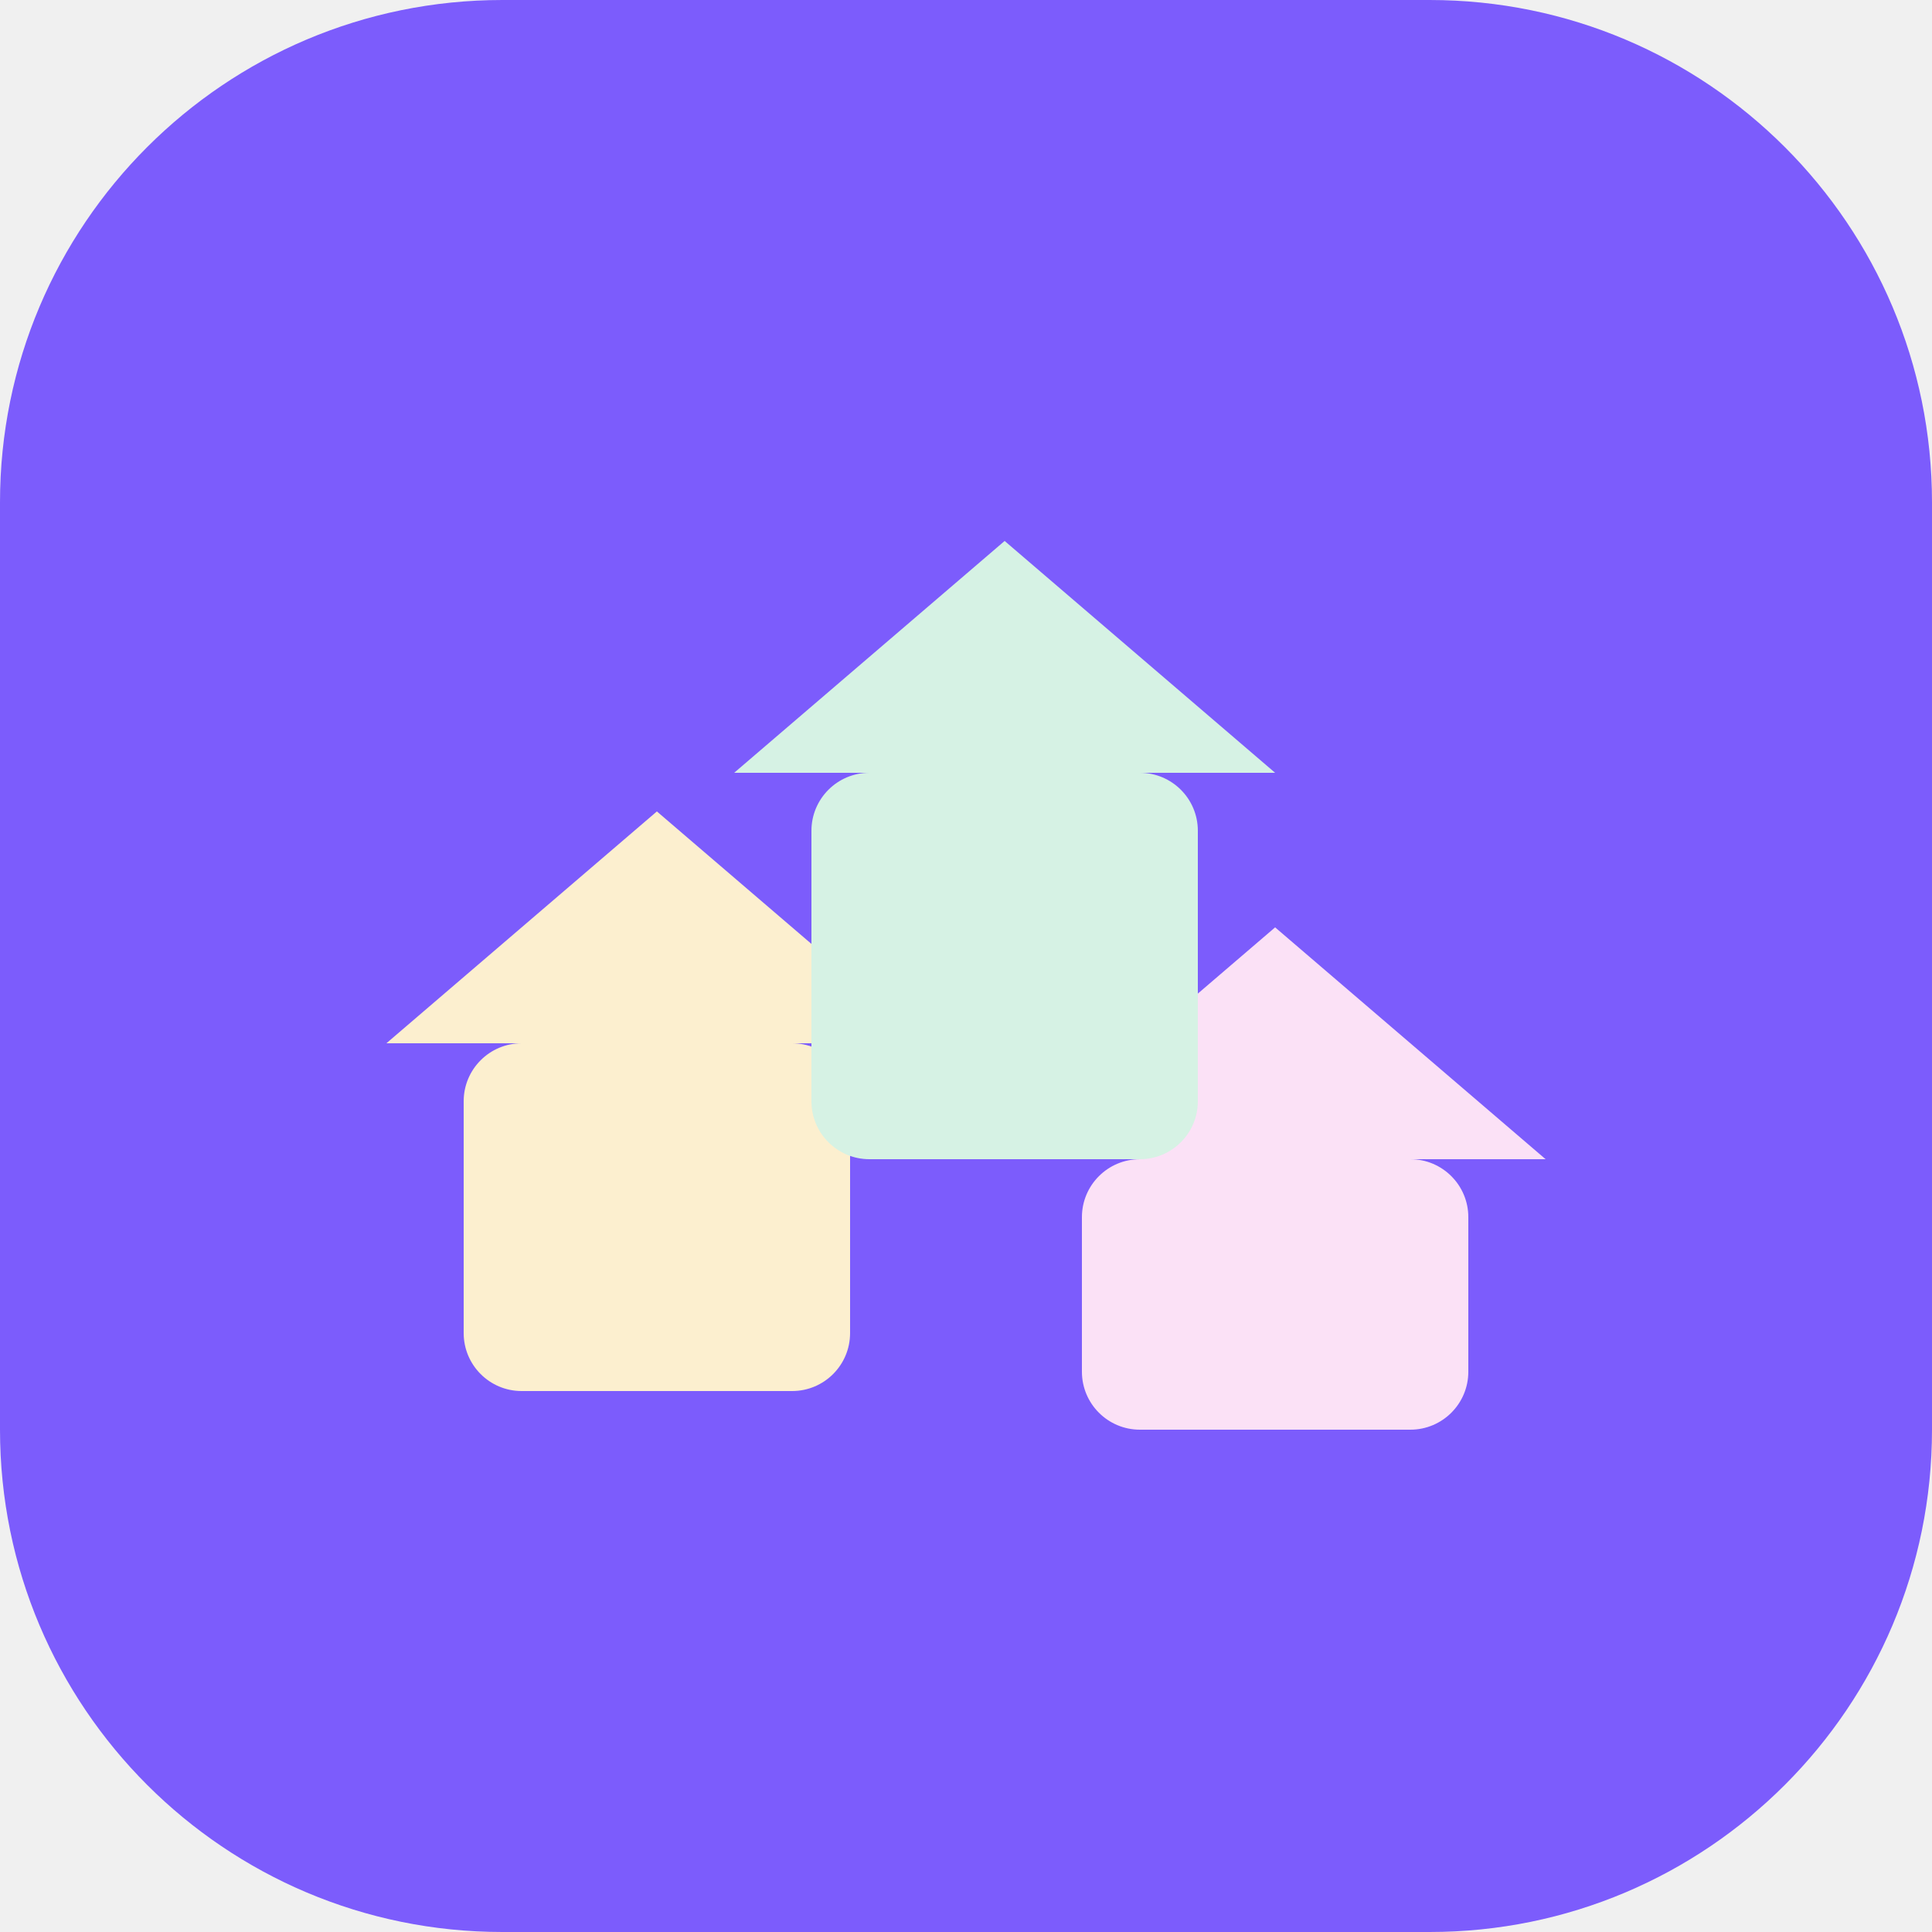
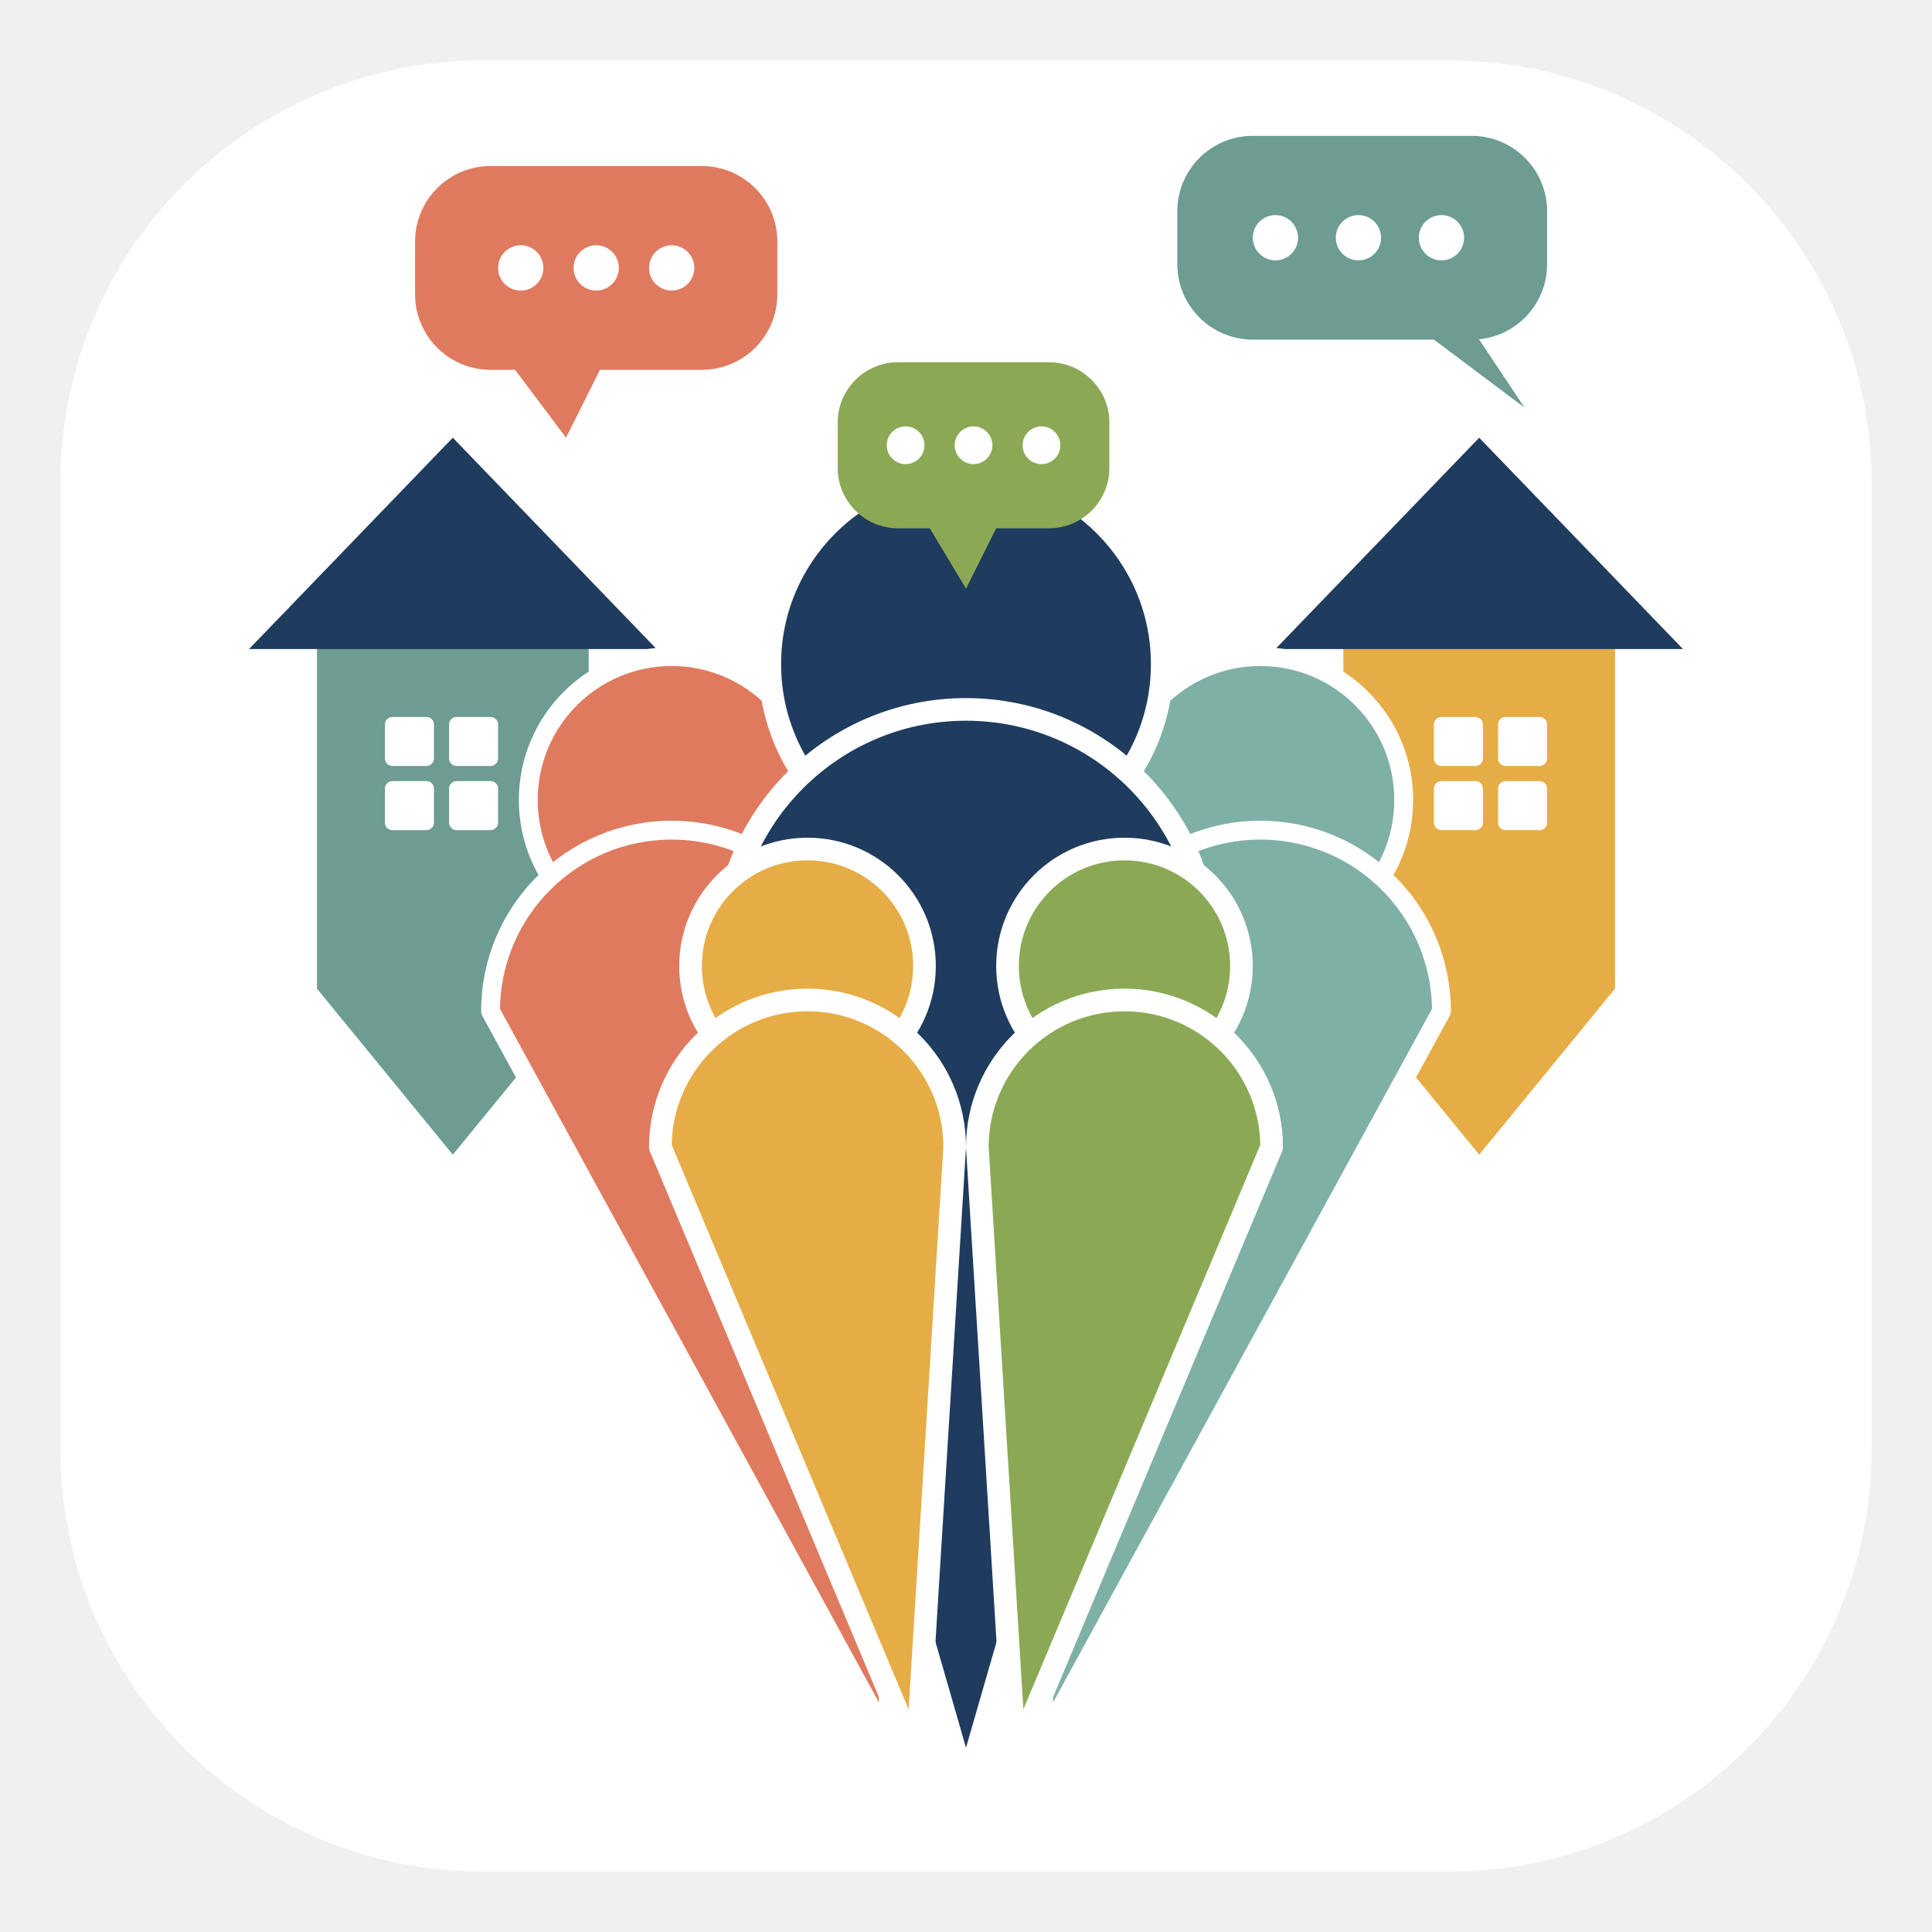
- <svg xmlns="http://www.w3.org/2000/svg" viewBox="0 0 100 100">
-   <rect width="100" height="100" rx="26" fill="#7C5CFC" />
-   <path d="M20 54 L34 42 L48 54 Z" fill="#FCEFCF" />
-   <rect x="24" y="54" width="20" height="18" rx="3" fill="#FCEFCF" />
-   <path d="M52 60 L66 48 L80 60 Z" fill="#FBE1F6" />
-   <rect x="56" y="60" width="20" height="14" rx="3" fill="#FBE1F6" />
-   <path d="M38 40 L52 28 L66 40 Z" fill="#D6F2E4" />
-   <rect x="42" y="40" width="20" height="20" rx="3" fill="#D6F2E4" />
+ <svg xmlns="http://www.w3.org/2000/svg" viewBox="0 0 512 512" role="img" aria-label="Village">
+   <defs>
+     <clipPath id="tile">
+       <rect x="16" y="16" width="480" height="480" rx="112" />
+     </clipPath>
+   </defs>
+   <rect x="16" y="16" width="480" height="480" rx="112" fill="#ffffff" />
+   <g clip-path="url(#tile)">
+     <ellipse cx="168" cy="268" rx="34" ry="22" fill="#8ba955" />
+     <path d="M84 168 L156 168 L156 262 L120 306 L84 262 Z" fill="#6c9c92" />
+     <path d="M66 172 L120 116 L174 172 Z" fill="#1f3b5e" />
+     <g fill="#ffffff">
+       <rect x="102" y="190" width="13" height="13" rx="2" />
+       <rect x="119" y="190" width="13" height="13" rx="2" />
+       <rect x="102" y="207" width="13" height="13" rx="2" />
+       <rect x="119" y="207" width="13" height="13" rx="2" />
+     </g>
+     <ellipse cx="344" cy="268" rx="34" ry="22" fill="#8ba955" />
+     <path d="M356 168 L428 168 L428 262 L392 306 L356 262 Z" fill="#e6ad46" />
+     <path d="M338 172 L392 116 L446 172 Z" fill="#1f3b5e" />
+     <g fill="#ffffff">
+       <rect x="380" y="190" width="13" height="13" rx="2" />
+       <rect x="397" y="190" width="13" height="13" rx="2" />
+       <rect x="380" y="207" width="13" height="13" rx="2" />
+       <rect x="397" y="207" width="13" height="13" rx="2" />
+     </g>
+     <g fill="#e07a5f" stroke="#ffffff" stroke-width="5" stroke-linejoin="round">
+       <circle cx="178" cy="212" r="38" />
+       <path d="M130 268 A48 48 0 0 1 226 268 L236 462 Z" />
+     </g>
+     <g fill="#7fb0a6" stroke="#ffffff" stroke-width="5" stroke-linejoin="round">
+       <circle cx="334" cy="212" r="38" />
+       <path d="M286 268 A48 48 0 0 1 382 268 L276 462 Z" />
+     </g>
+     <g fill="#1f3b5e" stroke="#ffffff" stroke-width="6" stroke-linejoin="round">
+       <circle cx="256" cy="176" r="52" />
+       <path d="M192 252 A64 64 0 0 1 320 252 L256 474 Z" />
+     </g>
+     <g fill="#e6ad46" stroke="#ffffff" stroke-width="6" stroke-linejoin="round">
+       <circle cx="214" cy="256" r="31" />
+       <path d="M175 304 A39 39 0 0 1 253 304 L243 466 Z" />
+     </g>
+     <g fill="#8ba955" stroke="#ffffff" stroke-width="6" stroke-linejoin="round">
+       <circle cx="298" cy="256" r="31" />
+       <path d="M259 304 A39 39 0 0 1 337 304 L269 466 Z" />
+     </g>
+     <g>
+       <rect x="110" y="44" width="96" height="54" rx="20" fill="#e07a5f" />
+       <path d="M132 92 L150 116 L162 92 Z" fill="#e07a5f" />
+       <g fill="#ffffff">
+         <circle cx="138" cy="71" r="6" />
+         <circle cx="158" cy="71" r="6" />
+         <circle cx="178" cy="71" r="6" />
+       </g>
+     </g>
+     <g>
+       <rect x="312" y="36" width="98" height="54" rx="20" fill="#6c9c92" />
+       <path d="M388 84 L404 108 L372 84 Z" fill="#6c9c92" />
+       <g fill="#ffffff">
+         <circle cx="338" cy="63" r="6" />
+         <circle cx="360" cy="63" r="6" />
+         <circle cx="382" cy="63" r="6" />
+       </g>
+     </g>
+     <g>
+       <rect x="222" y="96" width="72" height="44" rx="16" fill="#8ba955" />
+       <path d="M244 136 L256 156 L266 136 Z" fill="#8ba955" />
+       <g fill="#ffffff">
+         <circle cx="240" cy="118" r="5" />
+         <circle cx="258" cy="118" r="5" />
+         <circle cx="276" cy="118" r="5" />
+       </g>
+     </g>
+   </g>
</svg>
